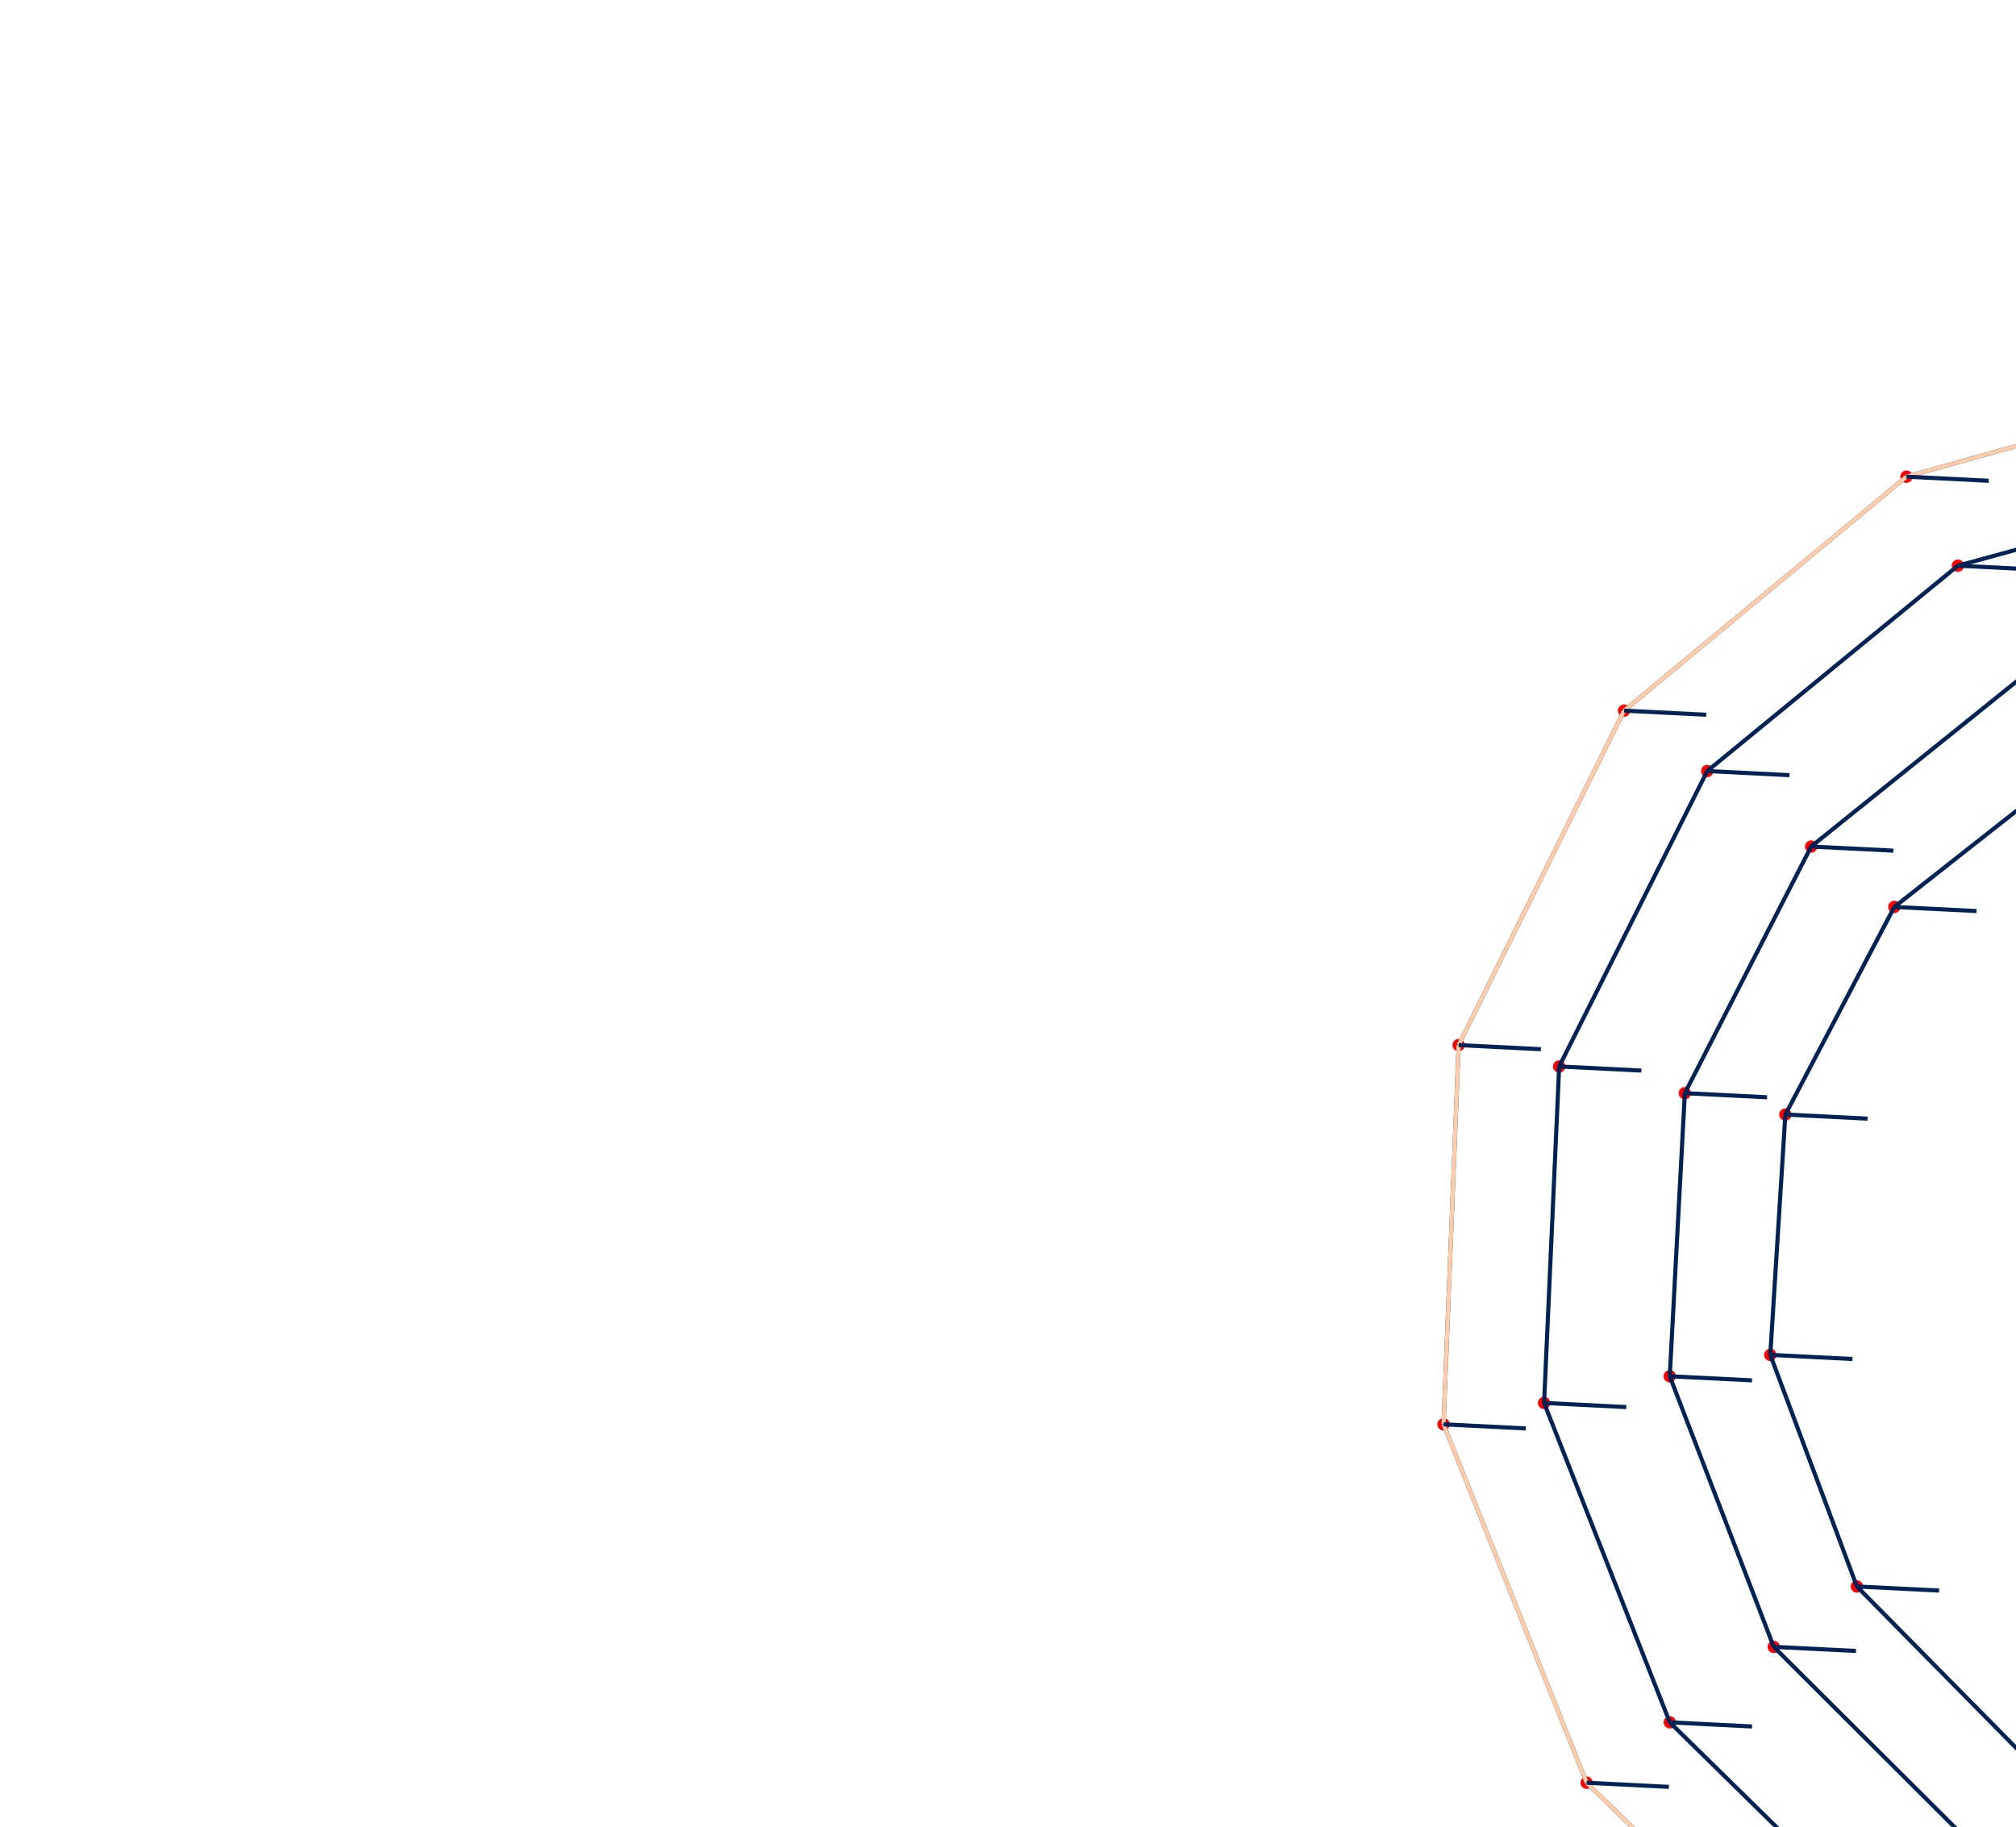
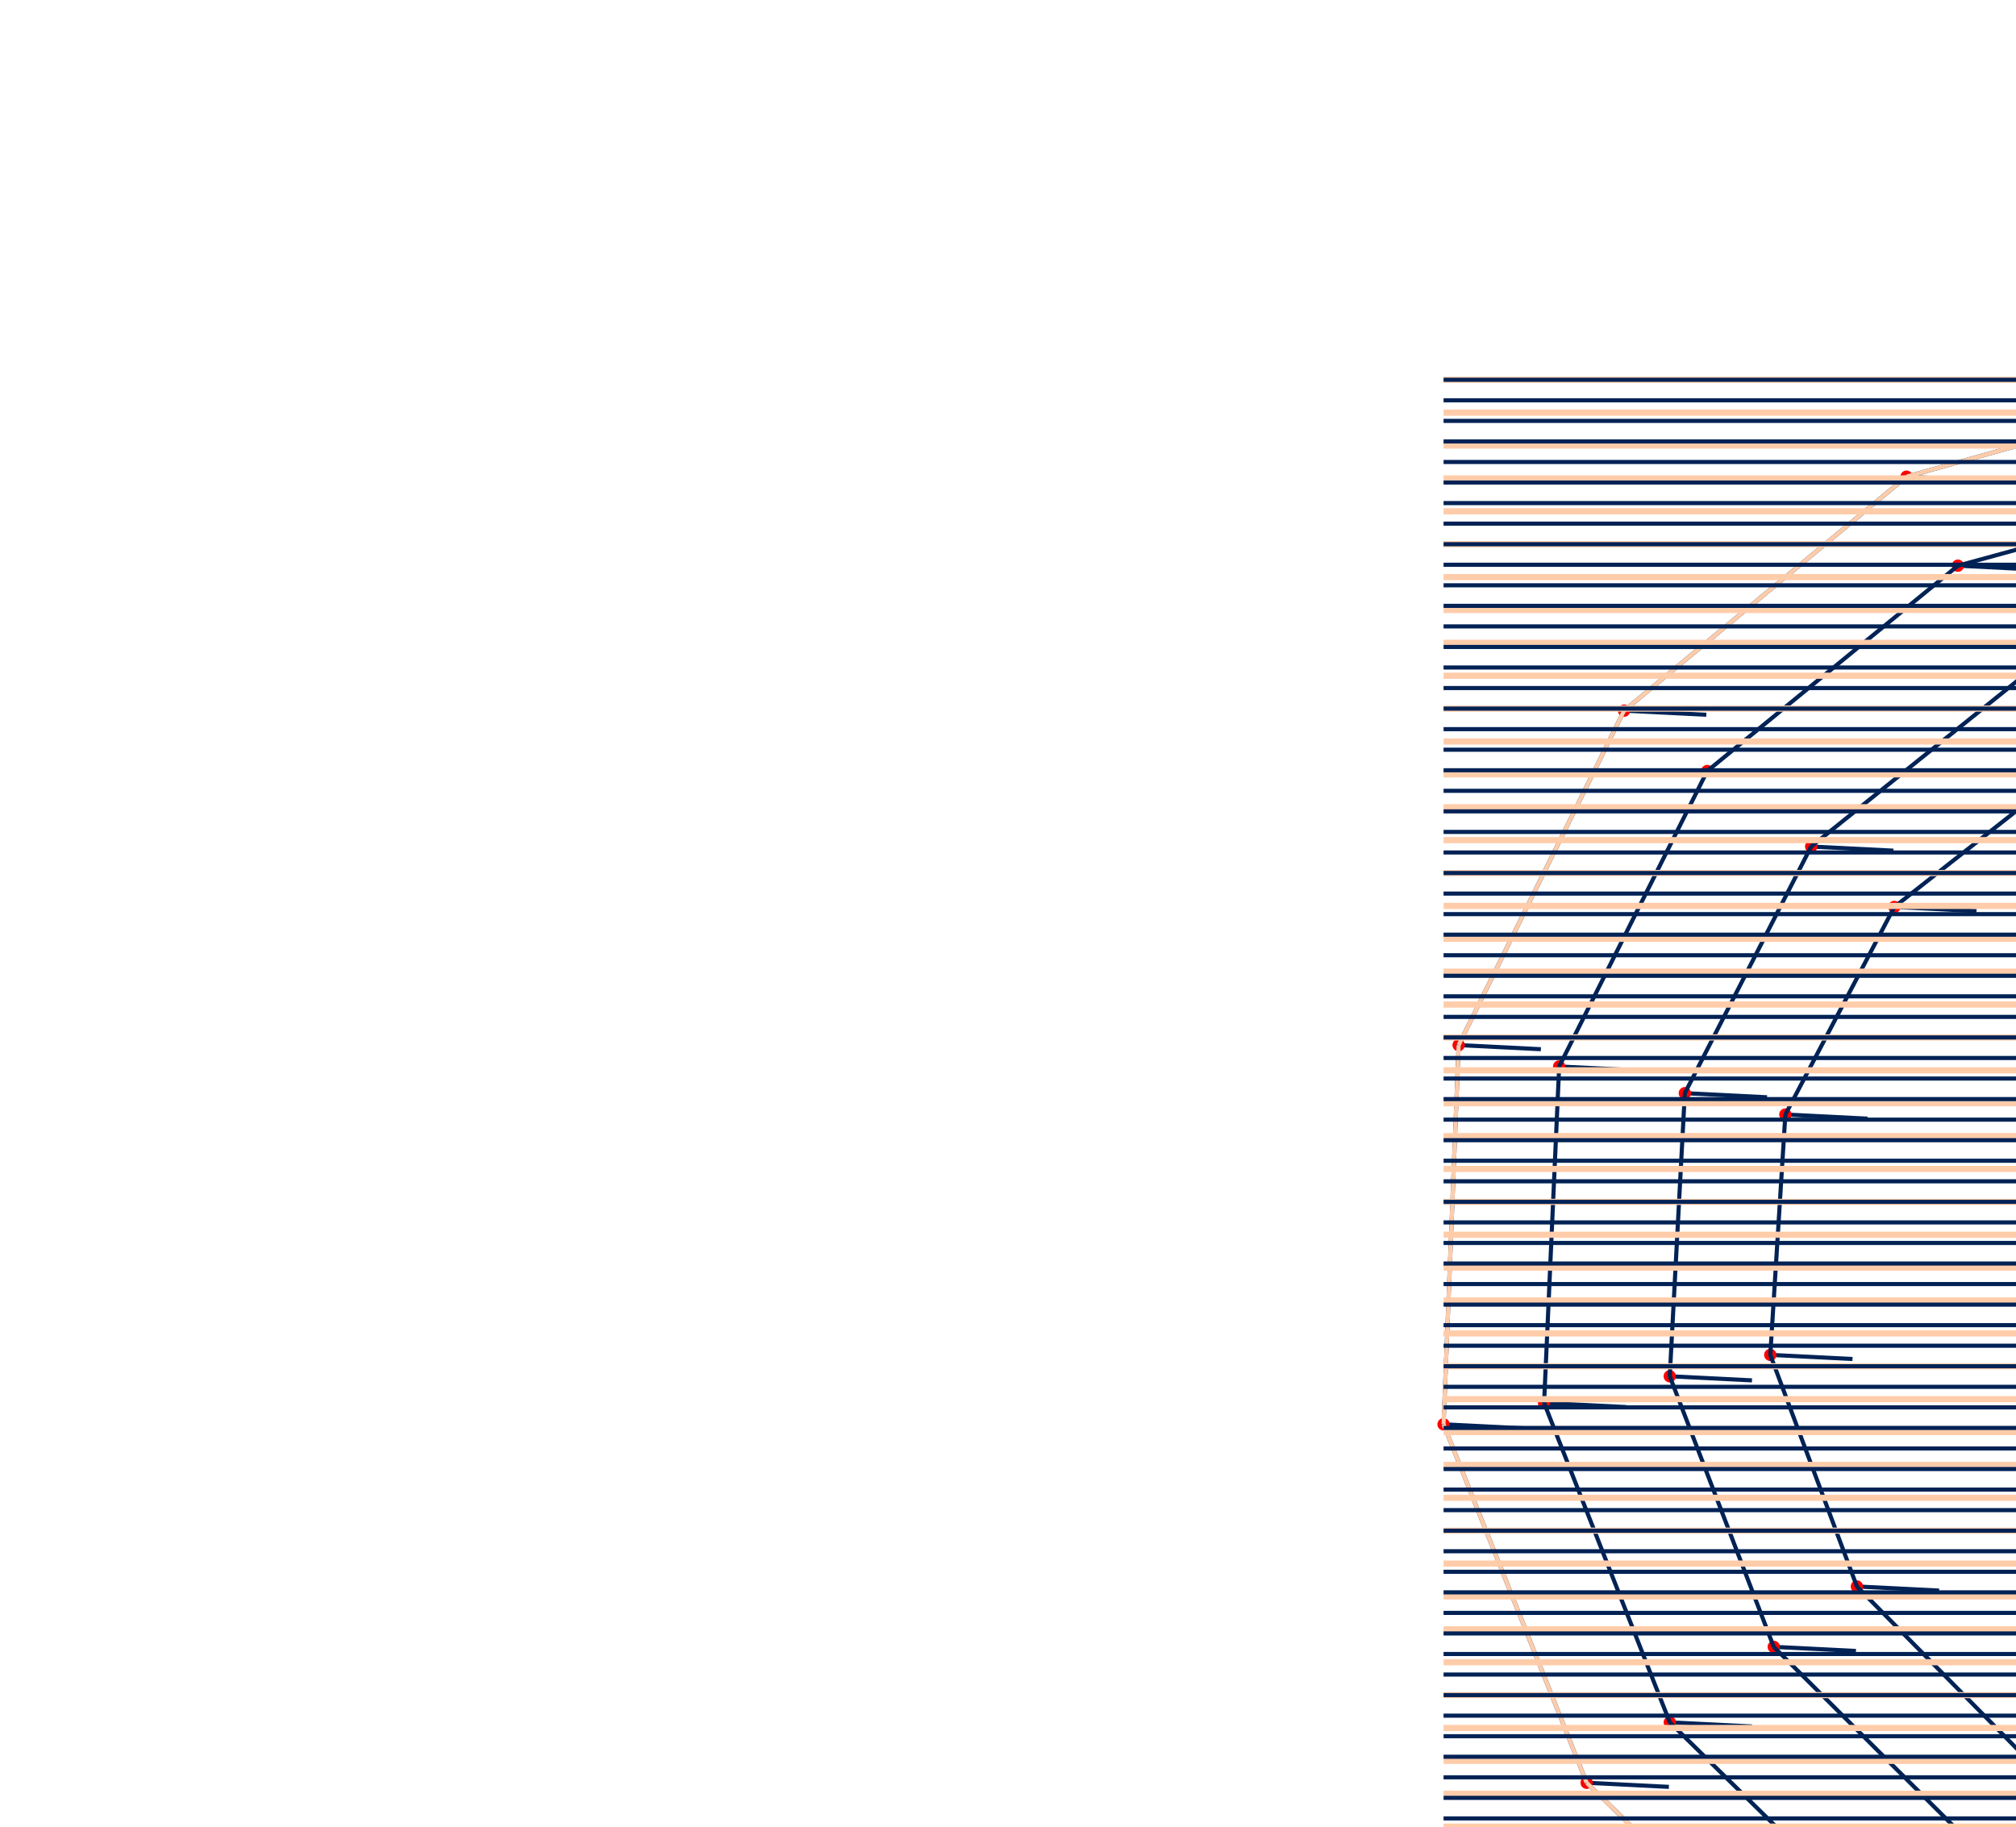
<svg xmlns="http://www.w3.org/2000/svg">
+   <line id="50" x1="820" y1="300" x2="840" y2="301" stroke="#002255" />
+   <line id="51" x1="794.961" y1="400.159" x2="814.961" y2="401.159" stroke="#002255" />
+   <line id="52" x1="732.264" y1="480.213" x2="752.264" y2="481.213" stroke="#002255" />
+   <line id="53" x1="643.778" y1="527.065" x2="663.778" y2="528.065" stroke="#002255" />
+   <line id="54" x1="545.436" y1="533.713" x2="565.436" y2="534.713" stroke="#002255" />
+   <line id="55" x1="454.375" y1="500.268" x2="474.375" y2="501.268" stroke="#002255" />
+   <line id="56" x1="385.949" y1="433.721" x2="405.949" y2="434.721" stroke="#002255" />
+   <line id="57" x1="351.139" y1="346.52" x2="371.139" y2="347.52" stroke="#002255" />
+   <line id="58" x1="354.808" y1="254.259" x2="374.808" y2="255.259" stroke="#002255" />
+   <line id="59" x1="395.05" y1="172.891" x2="415.05" y2="173.891" stroke="#002255" />
+   <line id="60" x1="463.75" y1="115.97" x2="483.75" y2="116.97" stroke="#002255" />
+   <line id="61" x1="548.18" y1="92.394" x2="568.18" y2="93.394" stroke="#002255" />
+   <line id="62" x1="633.348" y1="105.033" x2="653.348" y2="106.033" stroke="#002255" />
+   <line id="63" x1="704.663" y1="150.442" x2="724.663" y2="151.442" stroke="#002255" />
+   <line id="64" x1="750.425" y1="219.67" x2="770.425" y2="220.67" stroke="#002255" />
+   <line id="65" x1="763.75" y1="300" x2="783.75" y2="301" stroke="#002255" />
+   <line id="66" x1="743.574" y1="377.28" x2="763.574" y2="378.28" stroke="#002255" />
+   <line id="67" x1="694.626" y1="438.411" x2="714.626" y2="439.411" stroke="#002255" />
+   <line id="68" x1="626.396" y1="473.568" x2="646.396" y2="474.568" stroke="#002255" />
+   <line id="69" x1="551.316" y1="477.771" x2="571.316" y2="478.771" stroke="#002255" />
+   <line id="70" x1="482.5" y1="451.554" x2="502.5" y2="452.554" stroke="#002255" />
+   <line id="71" x1="431.456" y1="400.658" x2="451.456" y2="401.658" stroke="#002255" />
+   <line id="72" x1="406.16" y1="334.825" x2="426.16" y2="335.825" stroke="#002255" />
+   <line id="73" x1="409.828" y1="265.954" x2="429.828" y2="266.954" stroke="#002255" />
+   <line id="74" x1="440.557" y1="205.954" x2="460.557" y2="206.954" stroke="#002255" />
+   <line id="75" x1="491.875" y1="164.684" x2="511.875" y2="165.684" stroke="#002255" />
+   <line id="76" x1="554.059" y1="148.335" x2="574.059" y2="149.335" stroke="#002255" />
+   <line id="77" x1="615.966" y1="158.53" x2="635.966" y2="159.53" stroke="#002255" />
+   <line id="78" x1="667.024" y1="192.244" x2="687.024" y2="193.244" stroke="#002255" />
+   <line id="79" x1="699.038" y1="242.548" x2="719.038" y2="243.548" stroke="#002255" />
+   <line id="80" x1="676.2" y1="252.717" x2="696.2" y2="253.717" stroke="#002255" />
+   <line id="81" x1="650.296" y1="210.823" x2="670.296" y2="211.823" stroke="#002255" />
+   <line id="82" x1="608.241" y1="182.307" x2="628.241" y2="183.307" stroke="#002255" />
+   <line id="83" x1="556.673" y1="173.198" x2="576.673" y2="174.198" stroke="#002255" />
+   <line id="84" x1="504.375" y1="186.334" x2="524.375" y2="187.334" stroke="#002255" />
+   <line id="85" x1="460.783" y1="220.649" x2="480.783" y2="221.649" stroke="#002255" />
+   <line id="86" x1="434.282" y1="271.152" x2="454.282" y2="272.152" stroke="#002255" />
+   <line id="87" x1="430.614" y1="329.627" x2="450.614" y2="330.627" stroke="#002255" />
+   <line id="88" x1="451.681" y1="385.964" x2="471.681" y2="386.964" stroke="#002255" />
+   <line id="89" x1="495" y1="429.904" x2="515" y2="430.904" stroke="#002255" />
+   <line id="90" x1="553.929" y1="452.908" x2="573.929" y2="453.908" stroke="#002255" />
+   <line id="91" x1="618.67" y1="449.791" x2="638.67" y2="450.791" stroke="#002255" />
+   <line id="92" x1="677.897" y1="419.832" x2="697.897" y2="420.832" stroke="#002255" />
+   <line id="93" x1="720.735" y1="367.112" x2="740.735" y2="368.112" stroke="#002255" />
+   <line id="94" x1="738.75" y1="300" x2="758.75" y2="301" stroke="#002255" />
+   <line id="95" x1="727.587" y1="229.838" x2="747.587" y2="230.838" stroke="#002255" />
+   <line id="96" x1="687.934" y1="169.021" x2="707.934" y2="170.021" stroke="#002255" />
+   <line id="97" x1="625.623" y1="128.81" x2="645.623" y2="129.81" stroke="#002255" />
+   <line id="98" x1="550.793" y1="117.257" x2="570.793" y2="118.257" stroke="#002255" />
+   <line id="99" x1="476.25" y1="137.62" x2="496.25" y2="138.62" stroke="#002255" />
+   <line id="100" x1="415.276" y1="187.586" x2="435.276" y2="188.586" stroke="#002255" />
+   <line id="101" x1="379.261" y1="259.457" x2="399.261" y2="260.457" stroke="#002255" />
+   <line id="102" x1="375.593" y1="341.322" x2="395.593" y2="342.322" stroke="#002255" />
+   <line id="103" x1="406.174" y1="419.027" x2="426.174" y2="420.027" stroke="#002255" />
+   <line id="104" x1="466.875" y1="478.618" x2="486.875" y2="479.618" stroke="#002255" />
+   <line id="105" x1="548.049" y1="508.85" x2="568.049" y2="509.85" stroke="#002255" />
+   <line id="106" x1="636.052" y1="503.288" x2="656.052" y2="504.288" stroke="#002255" />
+   <line id="107" x1="715.536" y1="461.634" x2="735.536" y2="462.634" stroke="#002255" />
+   <line id="108" x1="772.122" y1="389.99" x2="792.122" y2="390.99" stroke="#002255" />
+   <line id="109" x1="795" y1="300" x2="815" y2="301" stroke="#002255" />
  <circle cx="820" cy="300" r="1" stroke="red" fill="black" fill-opacity="75%" />
  <circle cx="794.961" cy="400.159" r="1" stroke="red" fill="black" fill-opacity="75%" />
  <circle cx="732.264" cy="480.213" r="1" stroke="red" fill="black" fill-opacity="75%" />
  <circle cx="643.778" cy="527.065" r="1" stroke="red" fill="black" fill-opacity="75%" />
  <circle cx="545.436" cy="533.713" r="1" stroke="red" fill="black" fill-opacity="75%" />
  <circle cx="454.375" cy="500.268" r="1" stroke="red" fill="black" fill-opacity="75%" />
  <circle cx="385.949" cy="433.721" r="1" stroke="red" fill="black" fill-opacity="75%" />
  <circle cx="351.139" cy="346.52" r="1" stroke="red" fill="black" fill-opacity="75%" />
  <circle cx="354.808" cy="254.259" r="1" stroke="red" fill="black" fill-opacity="75%" />
  <circle cx="395.05" cy="172.891" r="1" stroke="red" fill="black" fill-opacity="75%" />
  <circle cx="463.75" cy="115.97" r="1" stroke="red" fill="black" fill-opacity="75%" />
  <circle cx="548.18" cy="92.394" r="1" stroke="red" fill="black" fill-opacity="75%" />
  <circle cx="633.348" cy="105.033" r="1" stroke="red" fill="black" fill-opacity="75%" />
  <circle cx="704.663" cy="150.442" r="1" stroke="red" fill="black" fill-opacity="75%" />
  <circle cx="750.425" cy="219.67" r="1" stroke="red" fill="black" fill-opacity="75%" />
  <circle cx="763.75" cy="300" r="1" stroke="red" fill="black" fill-opacity="75%" />
  <circle cx="743.574" cy="377.28" r="1" stroke="red" fill="black" fill-opacity="75%" />
  <circle cx="694.626" cy="438.411" r="1" stroke="red" fill="black" fill-opacity="75%" />
  <circle cx="626.396" cy="473.568" r="1" stroke="red" fill="black" fill-opacity="75%" />
  <circle cx="551.316" cy="477.771" r="1" stroke="red" fill="black" fill-opacity="75%" />
  <circle cx="482.5" cy="451.554" r="1" stroke="red" fill="black" fill-opacity="75%" />
  <circle cx="431.456" cy="400.658" r="1" stroke="red" fill="black" fill-opacity="75%" />
  <circle cx="406.16" cy="334.825" r="1" stroke="red" fill="black" fill-opacity="75%" />
  <circle cx="409.828" cy="265.954" r="1" stroke="red" fill="black" fill-opacity="75%" />
  <circle cx="440.557" cy="205.954" r="1" stroke="red" fill="black" fill-opacity="75%" />
  <circle cx="491.875" cy="164.684" r="1" stroke="red" fill="black" fill-opacity="75%" />
  <circle cx="554.059" cy="148.335" r="1" stroke="red" fill="black" fill-opacity="75%" />
  <circle cx="615.966" cy="158.53" r="1" stroke="red" fill="black" fill-opacity="75%" />
  <circle cx="667.024" cy="192.244" r="1" stroke="red" fill="black" fill-opacity="75%" />
  <circle cx="699.038" cy="242.548" r="1" stroke="red" fill="black" fill-opacity="75%" />
  <circle cx="676.2" cy="252.717" r="1" stroke="red" fill="black" fill-opacity="75%" />
  <circle cx="650.296" cy="210.823" r="1" stroke="red" fill="black" fill-opacity="75%" />
  <circle cx="608.241" cy="182.307" r="1" stroke="red" fill="black" fill-opacity="75%" />
  <circle cx="556.673" cy="173.198" r="1" stroke="red" fill="black" fill-opacity="75%" />
  <circle cx="504.375" cy="186.334" r="1" stroke="red" fill="black" fill-opacity="75%" />
  <circle cx="460.783" cy="220.649" r="1" stroke="red" fill="black" fill-opacity="75%" />
  <circle cx="434.282" cy="271.152" r="1" stroke="red" fill="black" fill-opacity="75%" />
  <circle cx="430.614" cy="329.627" r="1" stroke="red" fill="black" fill-opacity="75%" />
  <circle cx="451.681" cy="385.964" r="1" stroke="red" fill="black" fill-opacity="75%" />
  <circle cx="495" cy="429.904" r="1" stroke="red" fill="black" fill-opacity="75%" />
  <circle cx="553.929" cy="452.908" r="1" stroke="red" fill="black" fill-opacity="75%" />
  <circle cx="618.67" cy="449.791" r="1" stroke="red" fill="black" fill-opacity="75%" />
  <circle cx="677.897" cy="419.832" r="1" stroke="red" fill="black" fill-opacity="75%" />
  <circle cx="720.735" cy="367.112" r="1" stroke="red" fill="black" fill-opacity="75%" />
  <circle cx="738.75" cy="300" r="1" stroke="red" fill="black" fill-opacity="75%" />
  <circle cx="727.587" cy="229.838" r="1" stroke="red" fill="black" fill-opacity="75%" />
  <circle cx="687.934" cy="169.021" r="1" stroke="red" fill="black" fill-opacity="75%" />
  <circle cx="625.623" cy="128.81" r="1" stroke="red" fill="black" fill-opacity="75%" />
  <circle cx="550.793" cy="117.257" r="1" stroke="red" fill="black" fill-opacity="75%" />
  <circle cx="476.25" cy="137.62" r="1" stroke="red" fill="black" fill-opacity="75%" />
  <circle cx="415.276" cy="187.586" r="1" stroke="red" fill="black" fill-opacity="75%" />
  <circle cx="379.261" cy="259.457" r="1" stroke="red" fill="black" fill-opacity="75%" />
  <circle cx="375.593" cy="341.322" r="1" stroke="red" fill="black" fill-opacity="75%" />
  <circle cx="406.174" cy="419.027" r="1" stroke="red" fill="black" fill-opacity="75%" />
  <circle cx="466.875" cy="478.618" r="1" stroke="red" fill="black" fill-opacity="75%" />
  <circle cx="548.049" cy="508.85" r="1" stroke="red" fill="black" fill-opacity="75%" />
  <circle cx="636.052" cy="503.288" r="1" stroke="red" fill="black" fill-opacity="75%" />
  <circle cx="715.536" cy="461.634" r="1" stroke="red" fill="black" fill-opacity="75%" />
  <circle cx="772.122" cy="389.99" r="1" stroke="red" fill="black" fill-opacity="75%" />
  <circle cx="795" cy="300" r="1" stroke="red" fill="black" fill-opacity="75%" />
  <line id="119" x1="820" y1="300" x2="794.961" y2="400.159" stroke="#002255" />
  <line id="120" x1="794.961" y1="400.159" x2="732.264" y2="480.213" stroke="#002255" />
  <line id="121" x1="732.264" y1="480.213" x2="643.778" y2="527.065" stroke="#002255" />
  <line id="122" x1="643.778" y1="527.065" x2="545.436" y2="533.713" stroke="#002255" />
  <line id="123" x1="545.436" y1="533.713" x2="454.375" y2="500.268" stroke="#002255" />
  <line id="124" x1="454.375" y1="500.268" x2="385.949" y2="433.721" stroke="#002255" />
  <line id="125" x1="385.949" y1="433.721" x2="351.139" y2="346.52" stroke="#002255" />
  <line id="126" x1="351.139" y1="346.52" x2="354.808" y2="254.259" stroke="#002255" />
  <line id="127" x1="354.808" y1="254.259" x2="395.05" y2="172.891" stroke="#002255" />
  <line id="128" x1="395.05" y1="172.891" x2="463.75" y2="115.97" stroke="#002255" />
  <line id="129" x1="463.75" y1="115.97" x2="548.18" y2="92.394" stroke="#002255" />
  <line id="130" x1="548.18" y1="92.394" x2="633.348" y2="105.033" stroke="#002255" />
  <line id="131" x1="633.348" y1="105.033" x2="704.663" y2="150.442" stroke="#002255" />
  <line id="132" x1="704.663" y1="150.442" x2="750.425" y2="219.67" stroke="#002255" />
  <line id="133" x1="750.425" y1="219.67" x2="763.75" y2="300" stroke="#002255" />
  <line id="134" x1="763.75" y1="300" x2="743.574" y2="377.28" stroke="#002255" />
  <line id="135" x1="743.574" y1="377.28" x2="694.626" y2="438.411" stroke="#002255" />
  <line id="136" x1="694.626" y1="438.411" x2="626.396" y2="473.568" stroke="#002255" />
  <line id="137" x1="626.396" y1="473.568" x2="551.316" y2="477.771" stroke="#002255" />
  <line id="138" x1="551.316" y1="477.771" x2="482.5" y2="451.554" stroke="#002255" />
  <line id="139" x1="482.5" y1="451.554" x2="431.456" y2="400.658" stroke="#002255" />
  <line id="140" x1="431.456" y1="400.658" x2="406.16" y2="334.825" stroke="#002255" />
  <line id="141" x1="406.16" y1="334.825" x2="409.828" y2="265.954" stroke="#002255" />
  <line id="142" x1="409.828" y1="265.954" x2="440.557" y2="205.954" stroke="#002255" />
  <line id="143" x1="440.557" y1="205.954" x2="491.875" y2="164.684" stroke="#002255" />
  <line id="144" x1="491.875" y1="164.684" x2="554.059" y2="148.335" stroke="#002255" />
  <line id="145" x1="554.059" y1="148.335" x2="615.966" y2="158.53" stroke="#002255" />
  <line id="146" x1="615.966" y1="158.53" x2="667.024" y2="192.244" stroke="#002255" />
  <line id="147" x1="667.024" y1="192.244" x2="699.038" y2="242.548" stroke="#002255" />
  <line id="148" x1="699.038" y1="242.548" x2="676.2" y2="252.717" stroke="#002255" />
  <line id="149" x1="676.2" y1="252.717" x2="650.296" y2="210.823" stroke="#002255" />
  <line id="150" x1="650.296" y1="210.823" x2="608.241" y2="182.307" stroke="#002255" />
  <line id="151" x1="608.241" y1="182.307" x2="556.673" y2="173.198" stroke="#002255" />
  <line id="152" x1="556.673" y1="173.198" x2="504.375" y2="186.334" stroke="#002255" />
  <line id="153" x1="504.375" y1="186.334" x2="460.783" y2="220.649" stroke="#002255" />
  <line id="154" x1="460.783" y1="220.649" x2="434.282" y2="271.152" stroke="#002255" />
  <line id="155" x1="434.282" y1="271.152" x2="430.614" y2="329.627" stroke="#002255" />
  <line id="156" x1="430.614" y1="329.627" x2="451.681" y2="385.964" stroke="#002255" />
  <line id="157" x1="451.681" y1="385.964" x2="495" y2="429.904" stroke="#002255" />
  <line id="158" x1="495" y1="429.904" x2="553.929" y2="452.908" stroke="#002255" />
  <line id="159" x1="553.929" y1="452.908" x2="618.67" y2="449.791" stroke="#002255" />
  <line id="160" x1="618.67" y1="449.791" x2="677.897" y2="419.832" stroke="#002255" />
  <line id="161" x1="677.897" y1="419.832" x2="720.735" y2="367.112" stroke="#002255" />
  <line id="162" x1="720.735" y1="367.112" x2="738.75" y2="300" stroke="#002255" />
  <line id="163" x1="738.75" y1="300" x2="727.587" y2="229.838" stroke="#002255" />
  <line id="164" x1="727.587" y1="229.838" x2="687.934" y2="169.021" stroke="#002255" />
  <line id="165" x1="687.934" y1="169.021" x2="625.623" y2="128.81" stroke="#002255" />
  <line id="166" x1="625.623" y1="128.81" x2="550.793" y2="117.257" stroke="#002255" />
  <line id="167" x1="550.793" y1="117.257" x2="476.25" y2="137.62" stroke="#002255" />
  <line id="168" x1="476.25" y1="137.62" x2="415.276" y2="187.586" stroke="#002255" />
  <line id="169" x1="415.276" y1="187.586" x2="379.261" y2="259.457" stroke="#002255" />
  <line id="170" x1="379.261" y1="259.457" x2="375.593" y2="341.322" stroke="#002255" />
  <line id="171" x1="375.593" y1="341.322" x2="406.174" y2="419.027" stroke="#002255" />
  <line id="172" x1="406.174" y1="419.027" x2="466.875" y2="478.618" stroke="#002255" />
  <line id="173" x1="466.875" y1="478.618" x2="548.049" y2="508.85" stroke="#002255" />
  <line id="174" x1="548.049" y1="508.85" x2="636.052" y2="503.288" stroke="#002255" />
  <line id="175" x1="636.052" y1="503.288" x2="715.536" y2="461.634" stroke="#002255" />
  <line id="176" x1="715.536" y1="461.634" x2="772.122" y2="389.99" stroke="#002255" />
  <line id="177" x1="772.122" y1="389.99" x2="795" y2="300" stroke="#002255" />
  <line id="178" x1="795" y1="300" x2="820" y2="300" stroke="#002255" />
+   <line id="178" x1="351.139" y1="92.394" x2="795" y2="92.394" stroke="#FFCCAA" stroke-width="1.5" />
+   <line id="179" x1="351.139" y1="100.394" x2="795" y2="100.394" stroke="#FFCCAA" stroke-width="1.5" />
+   <line id="180" x1="351.139" y1="108.394" x2="795" y2="108.394" stroke="#FFCCAA" stroke-width="1.5" />
+   <line id="181" x1="351.139" y1="116.394" x2="795" y2="116.394" stroke="#FFCCAA" stroke-width="1.5" />
+   <line id="182" x1="351.139" y1="124.394" x2="795" y2="124.394" stroke="#FFCCAA" stroke-width="1.5" />
+   <line id="183" x1="351.139" y1="132.394" x2="795" y2="132.394" stroke="#FFCCAA" stroke-width="1.5" />
+   <line id="184" x1="351.139" y1="140.394" x2="795" y2="140.394" stroke="#FFCCAA" stroke-width="1.5" />
+   <line id="185" x1="351.139" y1="148.394" x2="795" y2="148.394" stroke="#FFCCAA" stroke-width="1.5" />
+   <line id="186" x1="351.139" y1="156.394" x2="795" y2="156.394" stroke="#FFCCAA" stroke-width="1.5" />
+   <line id="187" x1="351.139" y1="164.394" x2="795" y2="164.394" stroke="#FFCCAA" stroke-width="1.5" />
+   <line id="188" x1="351.139" y1="172.394" x2="795" y2="172.394" stroke="#FFCCAA" stroke-width="1.5" />
+   <line id="189" x1="351.139" y1="180.394" x2="795" y2="180.394" stroke="#FFCCAA" stroke-width="1.5" />
+   <line id="190" x1="351.139" y1="188.394" x2="795" y2="188.394" stroke="#FFCCAA" stroke-width="1.5" />
+   <line id="191" x1="351.139" y1="196.394" x2="795" y2="196.394" stroke="#FFCCAA" stroke-width="1.5" />
+   <line id="192" x1="351.139" y1="204.394" x2="795" y2="204.394" stroke="#FFCCAA" stroke-width="1.5" />
+   <line id="193" x1="351.139" y1="212.394" x2="795" y2="212.394" stroke="#FFCCAA" stroke-width="1.5" />
+   <line id="194" x1="351.139" y1="220.394" x2="795" y2="220.394" stroke="#FFCCAA" stroke-width="1.5" />
+   <line id="195" x1="351.139" y1="228.394" x2="795" y2="228.394" stroke="#FFCCAA" stroke-width="1.5" />
+   <line id="196" x1="351.139" y1="236.394" x2="795" y2="236.394" stroke="#FFCCAA" stroke-width="1.5" />
+   <line id="197" x1="351.139" y1="244.394" x2="795" y2="244.394" stroke="#FFCCAA" stroke-width="1.5" />
+   <line id="198" x1="351.139" y1="252.394" x2="795" y2="252.394" stroke="#FFCCAA" stroke-width="1.5" />
+   <line id="199" x1="351.139" y1="260.394" x2="795" y2="260.394" stroke="#FFCCAA" stroke-width="1.5" />
+   <line id="200" x1="351.139" y1="268.394" x2="795" y2="268.394" stroke="#FFCCAA" stroke-width="1.5" />
+   <line id="201" x1="351.139" y1="276.394" x2="795" y2="276.394" stroke="#FFCCAA" stroke-width="1.5" />
+   <line id="202" x1="351.139" y1="284.394" x2="795" y2="284.394" stroke="#FFCCAA" stroke-width="1.5" />
+   <line id="203" x1="351.139" y1="292.394" x2="795" y2="292.394" stroke="#FFCCAA" stroke-width="1.5" />
+   <line id="204" x1="351.139" y1="300.394" x2="795" y2="300.394" stroke="#FFCCAA" stroke-width="1.5" />
+   <line id="205" x1="351.139" y1="308.394" x2="795" y2="308.394" stroke="#FFCCAA" stroke-width="1.5" />
+   <line id="206" x1="351.139" y1="316.394" x2="795" y2="316.394" stroke="#FFCCAA" stroke-width="1.5" />
+   <line id="207" x1="351.139" y1="324.394" x2="795" y2="324.394" stroke="#FFCCAA" stroke-width="1.5" />
+   <line id="208" x1="351.139" y1="332.394" x2="795" y2="332.394" stroke="#FFCCAA" stroke-width="1.5" />
+   <line id="209" x1="351.139" y1="340.394" x2="795" y2="340.394" stroke="#FFCCAA" stroke-width="1.5" />
+   <line id="210" x1="351.139" y1="348.394" x2="795" y2="348.394" stroke="#FFCCAA" stroke-width="1.5" />
+   <line id="211" x1="351.139" y1="356.394" x2="795" y2="356.394" stroke="#FFCCAA" stroke-width="1.5" />
+   <line id="212" x1="351.139" y1="364.394" x2="795" y2="364.394" stroke="#FFCCAA" stroke-width="1.5" />
+   <line id="213" x1="351.139" y1="372.394" x2="795" y2="372.394" stroke="#FFCCAA" stroke-width="1.5" />
+   <line id="214" x1="351.139" y1="380.394" x2="795" y2="380.394" stroke="#FFCCAA" stroke-width="1.5" />
+   <line id="215" x1="351.139" y1="388.394" x2="795" y2="388.394" stroke="#FFCCAA" stroke-width="1.5" />
+   <line id="216" x1="351.139" y1="396.394" x2="795" y2="396.394" stroke="#FFCCAA" stroke-width="1.5" />
+   <line id="217" x1="351.139" y1="404.394" x2="795" y2="404.394" stroke="#FFCCAA" stroke-width="1.5" />
+   <line id="218" x1="351.139" y1="412.394" x2="795" y2="412.394" stroke="#FFCCAA" stroke-width="1.5" />
+   <line id="219" x1="351.139" y1="420.394" x2="795" y2="420.394" stroke="#FFCCAA" stroke-width="1.5" />
+   <line id="220" x1="351.139" y1="428.394" x2="795" y2="428.394" stroke="#FFCCAA" stroke-width="1.5" />
+   <line id="221" x1="351.139" y1="436.394" x2="795" y2="436.394" stroke="#FFCCAA" stroke-width="1.5" />
+   <line id="222" x1="351.139" y1="444.394" x2="795" y2="444.394" stroke="#FFCCAA" stroke-width="1.5" />
+   <line id="223" x1="351.139" y1="452.394" x2="795" y2="452.394" stroke="#FFCCAA" stroke-width="1.5" />
+   <line id="224" x1="351.139" y1="460.394" x2="795" y2="460.394" stroke="#FFCCAA" stroke-width="1.5" />
+   <line id="225" x1="351.139" y1="468.394" x2="795" y2="468.394" stroke="#FFCCAA" stroke-width="1.5" />
+   <line id="226" x1="351.139" y1="476.394" x2="795" y2="476.394" stroke="#FFCCAA" stroke-width="1.5" />
+   <line id="227" x1="351.139" y1="484.394" x2="795" y2="484.394" stroke="#FFCCAA" stroke-width="1.5" />
+   <line id="228" x1="351.139" y1="492.394" x2="795" y2="492.394" stroke="#FFCCAA" stroke-width="1.5" />
+   <line id="229" x1="351.139" y1="500.394" x2="795" y2="500.394" stroke="#FFCCAA" stroke-width="1.5" />
+   <line id="230" x1="351.139" y1="508.394" x2="795" y2="508.394" stroke="#FFCCAA" stroke-width="1.5" />
+   <line id="231" x1="351.139" y1="516.394" x2="795" y2="516.394" stroke="#FFCCAA" stroke-width="1.5" />
+   <line id="232" x1="351.139" y1="524.394" x2="795" y2="524.394" stroke="#FFCCAA" stroke-width="1.5" />
+   <line id="233" x1="351.139" y1="532.394" x2="795" y2="532.394" stroke="#FFCCAA" stroke-width="1.5" />
  <line id="119" x1="820" y1="300" x2="794.961" y2="400.159" stroke="#FFCCAA" />
  <line id="120" x1="794.961" y1="400.159" x2="732.264" y2="480.213" stroke="#FFCCAA" />
  <line id="121" x1="732.264" y1="480.213" x2="643.778" y2="527.065" stroke="#FFCCAA" />
  <line id="122" x1="643.778" y1="527.065" x2="545.436" y2="533.713" stroke="#FFCCAA" />
  <line id="123" x1="545.436" y1="533.713" x2="454.375" y2="500.268" stroke="#FFCCAA" />
  <line id="124" x1="454.375" y1="500.268" x2="385.949" y2="433.721" stroke="#FFCCAA" />
  <line id="125" x1="385.949" y1="433.721" x2="351.139" y2="346.52" stroke="#FFCCAA" />
  <line id="126" x1="351.139" y1="346.52" x2="354.808" y2="254.259" stroke="#FFCCAA" />
  <line id="127" x1="354.808" y1="254.259" x2="395.05" y2="172.891" stroke="#FFCCAA" />
  <line id="128" x1="395.05" y1="172.891" x2="463.75" y2="115.97" stroke="#FFCCAA" />
  <line id="129" x1="463.75" y1="115.97" x2="548.18" y2="92.394" stroke="#FFCCAA" />
  <line id="130" x1="548.18" y1="92.394" x2="633.348" y2="105.033" stroke="#FFCCAA" />
  <line id="131" x1="633.348" y1="105.033" x2="704.663" y2="150.442" stroke="#FFCCAA" />
  <line id="132" x1="704.663" y1="150.442" x2="750.425" y2="219.67" stroke="#FFCCAA" />
  <line id="133" x1="750.425" y1="219.67" x2="763.75" y2="300" stroke="#FFCCAA" />
  <line id="134" x1="763.75" y1="300" x2="743.574" y2="377.28" stroke="#FFCCAA" />
  <line id="135" x1="743.574" y1="377.28" x2="694.626" y2="438.411" stroke="#FFCCAA" />
  <line id="136" x1="694.626" y1="438.411" x2="820" y2="300" stroke="#FFCCAA" />
-   <line id="50" x1="820" y1="300" x2="840" y2="301" stroke="#002255" />
-   <line id="51" x1="794.961" y1="400.159" x2="814.961" y2="401.159" stroke="#002255" />
-   <line id="52" x1="732.264" y1="480.213" x2="752.264" y2="481.213" stroke="#002255" />
-   <line id="53" x1="643.778" y1="527.065" x2="663.778" y2="528.065" stroke="#002255" />
-   <line id="54" x1="545.436" y1="533.713" x2="565.436" y2="534.713" stroke="#002255" />
-   <line id="55" x1="454.375" y1="500.268" x2="474.375" y2="501.268" stroke="#002255" />
-   <line id="56" x1="385.949" y1="433.721" x2="405.949" y2="434.721" stroke="#002255" />
-   <line id="57" x1="351.139" y1="346.52" x2="371.139" y2="347.52" stroke="#002255" />
-   <line id="58" x1="354.808" y1="254.259" x2="374.808" y2="255.259" stroke="#002255" />
-   <line id="59" x1="395.05" y1="172.891" x2="415.05" y2="173.891" stroke="#002255" />
-   <line id="60" x1="463.75" y1="115.97" x2="483.75" y2="116.97" stroke="#002255" />
-   <line id="61" x1="548.18" y1="92.394" x2="568.18" y2="93.394" stroke="#002255" />
-   <line id="62" x1="633.348" y1="105.033" x2="653.348" y2="106.033" stroke="#002255" />
-   <line id="63" x1="704.663" y1="150.442" x2="724.663" y2="151.442" stroke="#002255" />
-   <line id="64" x1="750.425" y1="219.67" x2="770.425" y2="220.67" stroke="#002255" />
-   <line id="65" x1="763.75" y1="300" x2="783.75" y2="301" stroke="#002255" />
-   <line id="66" x1="743.574" y1="377.28" x2="763.574" y2="378.28" stroke="#002255" />
-   <line id="67" x1="694.626" y1="438.411" x2="714.626" y2="439.411" stroke="#002255" />
-   <line id="68" x1="626.396" y1="473.568" x2="646.396" y2="474.568" stroke="#002255" />
-   <line id="69" x1="551.316" y1="477.771" x2="571.316" y2="478.771" stroke="#002255" />
-   <line id="70" x1="482.5" y1="451.554" x2="502.5" y2="452.554" stroke="#002255" />
-   <line id="71" x1="431.456" y1="400.658" x2="451.456" y2="401.658" stroke="#002255" />
-   <line id="72" x1="406.16" y1="334.825" x2="426.16" y2="335.825" stroke="#002255" />
-   <line id="73" x1="409.828" y1="265.954" x2="429.828" y2="266.954" stroke="#002255" />
-   <line id="74" x1="440.557" y1="205.954" x2="460.557" y2="206.954" stroke="#002255" />
-   <line id="75" x1="491.875" y1="164.684" x2="511.875" y2="165.684" stroke="#002255" />
-   <line id="76" x1="554.059" y1="148.335" x2="574.059" y2="149.335" stroke="#002255" />
-   <line id="77" x1="615.966" y1="158.53" x2="635.966" y2="159.53" stroke="#002255" />
-   <line id="78" x1="667.024" y1="192.244" x2="687.024" y2="193.244" stroke="#002255" />
-   <line id="79" x1="699.038" y1="242.548" x2="719.038" y2="243.548" stroke="#002255" />
-   <line id="80" x1="676.2" y1="252.717" x2="696.2" y2="253.717" stroke="#002255" />
-   <line id="81" x1="650.296" y1="210.823" x2="670.296" y2="211.823" stroke="#002255" />
-   <line id="82" x1="608.241" y1="182.307" x2="628.241" y2="183.307" stroke="#002255" />
-   <line id="83" x1="556.673" y1="173.198" x2="576.673" y2="174.198" stroke="#002255" />
-   <line id="84" x1="504.375" y1="186.334" x2="524.375" y2="187.334" stroke="#002255" />
-   <line id="85" x1="460.783" y1="220.649" x2="480.783" y2="221.649" stroke="#002255" />
-   <line id="86" x1="434.282" y1="271.152" x2="454.282" y2="272.152" stroke="#002255" />
-   <line id="87" x1="430.614" y1="329.627" x2="450.614" y2="330.627" stroke="#002255" />
-   <line id="88" x1="451.681" y1="385.964" x2="471.681" y2="386.964" stroke="#002255" />
-   <line id="89" x1="495" y1="429.904" x2="515" y2="430.904" stroke="#002255" />
-   <line id="90" x1="553.929" y1="452.908" x2="573.929" y2="453.908" stroke="#002255" />
-   <line id="91" x1="618.67" y1="449.791" x2="638.67" y2="450.791" stroke="#002255" />
-   <line id="92" x1="677.897" y1="419.832" x2="697.897" y2="420.832" stroke="#002255" />
-   <line id="93" x1="720.735" y1="367.112" x2="740.735" y2="368.112" stroke="#002255" />
-   <line id="94" x1="738.75" y1="300" x2="758.75" y2="301" stroke="#002255" />
-   <line id="95" x1="727.587" y1="229.838" x2="747.587" y2="230.838" stroke="#002255" />
-   <line id="96" x1="687.934" y1="169.021" x2="707.934" y2="170.021" stroke="#002255" />
-   <line id="97" x1="625.623" y1="128.81" x2="645.623" y2="129.81" stroke="#002255" />
-   <line id="98" x1="550.793" y1="117.257" x2="570.793" y2="118.257" stroke="#002255" />
-   <line id="99" x1="476.25" y1="137.62" x2="496.25" y2="138.62" stroke="#002255" />
-   <line id="100" x1="415.276" y1="187.586" x2="435.276" y2="188.586" stroke="#002255" />
-   <line id="101" x1="379.261" y1="259.457" x2="399.261" y2="260.457" stroke="#002255" />
-   <line id="102" x1="375.593" y1="341.322" x2="395.593" y2="342.322" stroke="#002255" />
-   <line id="103" x1="406.174" y1="419.027" x2="426.174" y2="420.027" stroke="#002255" />
-   <line id="104" x1="466.875" y1="478.618" x2="486.875" y2="479.618" stroke="#002255" />
-   <line id="105" x1="548.049" y1="508.85" x2="568.049" y2="509.85" stroke="#002255" />
-   <line id="106" x1="636.052" y1="503.288" x2="656.052" y2="504.288" stroke="#002255" />
-   <line id="107" x1="715.536" y1="461.634" x2="735.536" y2="462.634" stroke="#002255" />
-   <line id="108" x1="772.122" y1="389.99" x2="792.122" y2="390.99" stroke="#002255" />
-   <line id="109" x1="795" y1="300" x2="815" y2="301" stroke="#002255" />
+   <line id="136" x1="351.139" y1="92.394" x2="794.961" y2="92.394" stroke="#002255" stroke-width="1" />
+   <line id="137" x1="351.139" y1="97.394" x2="794.961" y2="97.394" stroke="#002255" stroke-width="1" />
+   <line id="138" x1="351.139" y1="102.394" x2="794.961" y2="102.394" stroke="#002255" stroke-width="1" />
+   <line id="139" x1="351.139" y1="107.394" x2="794.961" y2="107.394" stroke="#002255" stroke-width="1" />
+   <line id="140" x1="351.139" y1="112.394" x2="794.961" y2="112.394" stroke="#002255" stroke-width="1" />
+   <line id="141" x1="351.139" y1="117.394" x2="794.961" y2="117.394" stroke="#002255" stroke-width="1" />
+   <line id="142" x1="351.139" y1="122.394" x2="794.961" y2="122.394" stroke="#002255" stroke-width="1" />
+   <line id="143" x1="351.139" y1="127.394" x2="794.961" y2="127.394" stroke="#002255" stroke-width="1" />
+   <line id="144" x1="351.139" y1="132.394" x2="794.961" y2="132.394" stroke="#002255" stroke-width="1" />
+   <line id="145" x1="351.139" y1="137.394" x2="794.961" y2="137.394" stroke="#002255" stroke-width="1" />
+   <line id="146" x1="351.139" y1="142.394" x2="794.961" y2="142.394" stroke="#002255" stroke-width="1" />
+   <line id="147" x1="351.139" y1="147.394" x2="794.961" y2="147.394" stroke="#002255" stroke-width="1" />
+   <line id="148" x1="351.139" y1="152.394" x2="794.961" y2="152.394" stroke="#002255" stroke-width="1" />
+   <line id="149" x1="351.139" y1="157.394" x2="794.961" y2="157.394" stroke="#002255" stroke-width="1" />
+   <line id="150" x1="351.139" y1="162.394" x2="794.961" y2="162.394" stroke="#002255" stroke-width="1" />
+   <line id="151" x1="351.139" y1="167.394" x2="794.961" y2="167.394" stroke="#002255" stroke-width="1" />
+   <line id="152" x1="351.139" y1="172.394" x2="794.961" y2="172.394" stroke="#002255" stroke-width="1" />
+   <line id="153" x1="351.139" y1="177.394" x2="794.961" y2="177.394" stroke="#002255" stroke-width="1" />
+   <line id="154" x1="351.139" y1="182.394" x2="794.961" y2="182.394" stroke="#002255" stroke-width="1" />
+   <line id="155" x1="351.139" y1="187.394" x2="794.961" y2="187.394" stroke="#002255" stroke-width="1" />
+   <line id="156" x1="351.139" y1="192.394" x2="794.961" y2="192.394" stroke="#002255" stroke-width="1" />
+   <line id="157" x1="351.139" y1="197.394" x2="794.961" y2="197.394" stroke="#002255" stroke-width="1" />
+   <line id="158" x1="351.139" y1="202.394" x2="794.961" y2="202.394" stroke="#002255" stroke-width="1" />
+   <line id="159" x1="351.139" y1="207.394" x2="794.961" y2="207.394" stroke="#002255" stroke-width="1" />
+   <line id="160" x1="351.139" y1="212.394" x2="794.961" y2="212.394" stroke="#002255" stroke-width="1" />
+   <line id="161" x1="351.139" y1="217.394" x2="794.961" y2="217.394" stroke="#002255" stroke-width="1" />
+   <line id="162" x1="351.139" y1="222.394" x2="794.961" y2="222.394" stroke="#002255" stroke-width="1" />
+   <line id="163" x1="351.139" y1="227.394" x2="794.961" y2="227.394" stroke="#002255" stroke-width="1" />
+   <line id="164" x1="351.139" y1="232.394" x2="794.961" y2="232.394" stroke="#002255" stroke-width="1" />
+   <line id="165" x1="351.139" y1="237.394" x2="794.961" y2="237.394" stroke="#002255" stroke-width="1" />
+   <line id="166" x1="351.139" y1="242.394" x2="794.961" y2="242.394" stroke="#002255" stroke-width="1" />
+   <line id="167" x1="351.139" y1="247.394" x2="794.961" y2="247.394" stroke="#002255" stroke-width="1" />
+   <line id="168" x1="351.139" y1="252.394" x2="794.961" y2="252.394" stroke="#002255" stroke-width="1" />
+   <line id="169" x1="351.139" y1="257.394" x2="794.961" y2="257.394" stroke="#002255" stroke-width="1" />
+   <line id="170" x1="351.139" y1="262.394" x2="794.961" y2="262.394" stroke="#002255" stroke-width="1" />
+   <line id="171" x1="351.139" y1="267.394" x2="794.961" y2="267.394" stroke="#002255" stroke-width="1" />
+   <line id="172" x1="351.139" y1="272.394" x2="794.961" y2="272.394" stroke="#002255" stroke-width="1" />
+   <line id="173" x1="351.139" y1="277.394" x2="794.961" y2="277.394" stroke="#002255" stroke-width="1" />
+   <line id="174" x1="351.139" y1="282.394" x2="794.961" y2="282.394" stroke="#002255" stroke-width="1" />
+   <line id="175" x1="351.139" y1="287.394" x2="794.961" y2="287.394" stroke="#002255" stroke-width="1" />
+   <line id="176" x1="351.139" y1="292.394" x2="794.961" y2="292.394" stroke="#002255" stroke-width="1" />
+   <line id="177" x1="351.139" y1="297.394" x2="794.961" y2="297.394" stroke="#002255" stroke-width="1" />
+   <line id="178" x1="351.139" y1="302.394" x2="794.961" y2="302.394" stroke="#002255" stroke-width="1" />
+   <line id="179" x1="351.139" y1="307.394" x2="794.961" y2="307.394" stroke="#002255" stroke-width="1" />
+   <line id="180" x1="351.139" y1="312.394" x2="794.961" y2="312.394" stroke="#002255" stroke-width="1" />
+   <line id="181" x1="351.139" y1="317.394" x2="794.961" y2="317.394" stroke="#002255" stroke-width="1" />
+   <line id="182" x1="351.139" y1="322.394" x2="794.961" y2="322.394" stroke="#002255" stroke-width="1" />
+   <line id="183" x1="351.139" y1="327.394" x2="794.961" y2="327.394" stroke="#002255" stroke-width="1" />
+   <line id="184" x1="351.139" y1="332.394" x2="794.961" y2="332.394" stroke="#002255" stroke-width="1" />
+   <line id="185" x1="351.139" y1="337.394" x2="794.961" y2="337.394" stroke="#002255" stroke-width="1" />
+   <line id="186" x1="351.139" y1="342.394" x2="794.961" y2="342.394" stroke="#002255" stroke-width="1" />
+   <line id="187" x1="351.139" y1="347.394" x2="794.961" y2="347.394" stroke="#002255" stroke-width="1" />
+   <line id="188" x1="351.139" y1="352.394" x2="794.961" y2="352.394" stroke="#002255" stroke-width="1" />
+   <line id="189" x1="351.139" y1="357.394" x2="794.961" y2="357.394" stroke="#002255" stroke-width="1" />
+   <line id="190" x1="351.139" y1="362.394" x2="794.961" y2="362.394" stroke="#002255" stroke-width="1" />
+   <line id="191" x1="351.139" y1="367.394" x2="794.961" y2="367.394" stroke="#002255" stroke-width="1" />
+   <line id="192" x1="351.139" y1="372.394" x2="794.961" y2="372.394" stroke="#002255" stroke-width="1" />
+   <line id="193" x1="351.139" y1="377.394" x2="794.961" y2="377.394" stroke="#002255" stroke-width="1" />
+   <line id="194" x1="351.139" y1="382.394" x2="794.961" y2="382.394" stroke="#002255" stroke-width="1" />
+   <line id="195" x1="351.139" y1="387.394" x2="794.961" y2="387.394" stroke="#002255" stroke-width="1" />
+   <line id="196" x1="351.139" y1="392.394" x2="794.961" y2="392.394" stroke="#002255" stroke-width="1" />
+   <line id="197" x1="351.139" y1="397.394" x2="794.961" y2="397.394" stroke="#002255" stroke-width="1" />
+   <line id="198" x1="351.139" y1="402.394" x2="794.961" y2="402.394" stroke="#002255" stroke-width="1" />
+   <line id="199" x1="351.139" y1="407.394" x2="794.961" y2="407.394" stroke="#002255" stroke-width="1" />
+   <line id="200" x1="351.139" y1="412.394" x2="794.961" y2="412.394" stroke="#002255" stroke-width="1" />
+   <line id="201" x1="351.139" y1="417.394" x2="794.961" y2="417.394" stroke="#002255" stroke-width="1" />
+   <line id="202" x1="351.139" y1="422.394" x2="794.961" y2="422.394" stroke="#002255" stroke-width="1" />
+   <line id="203" x1="351.139" y1="427.394" x2="794.961" y2="427.394" stroke="#002255" stroke-width="1" />
+   <line id="204" x1="351.139" y1="432.394" x2="794.961" y2="432.394" stroke="#002255" stroke-width="1" />
+   <line id="205" x1="351.139" y1="437.394" x2="794.961" y2="437.394" stroke="#002255" stroke-width="1" />
+   <line id="206" x1="351.139" y1="442.394" x2="794.961" y2="442.394" stroke="#002255" stroke-width="1" />
+   <line id="207" x1="351.139" y1="447.394" x2="794.961" y2="447.394" stroke="#002255" stroke-width="1" />
+   <line id="208" x1="351.139" y1="452.394" x2="794.961" y2="452.394" stroke="#002255" stroke-width="1" />
+   <line id="209" x1="351.139" y1="457.394" x2="794.961" y2="457.394" stroke="#002255" stroke-width="1" />
+   <line id="210" x1="351.139" y1="462.394" x2="794.961" y2="462.394" stroke="#002255" stroke-width="1" />
+   <line id="211" x1="351.139" y1="467.394" x2="794.961" y2="467.394" stroke="#002255" stroke-width="1" />
+   <line id="212" x1="351.139" y1="472.394" x2="794.961" y2="472.394" stroke="#002255" stroke-width="1" />
+   <line id="213" x1="351.139" y1="477.394" x2="794.961" y2="477.394" stroke="#002255" stroke-width="1" />
+   <line id="214" x1="351.139" y1="482.394" x2="794.961" y2="482.394" stroke="#002255" stroke-width="1" />
+   <line id="215" x1="351.139" y1="487.394" x2="794.961" y2="487.394" stroke="#002255" stroke-width="1" />
+   <line id="216" x1="351.139" y1="492.394" x2="794.961" y2="492.394" stroke="#002255" stroke-width="1" />
+   <line id="217" x1="351.139" y1="497.394" x2="794.961" y2="497.394" stroke="#002255" stroke-width="1" />
+   <line id="218" x1="351.139" y1="502.394" x2="794.961" y2="502.394" stroke="#002255" stroke-width="1" />
+   <line id="219" x1="351.139" y1="507.394" x2="794.961" y2="507.394" stroke="#002255" stroke-width="1" />
+   <line id="220" x1="351.139" y1="512.394" x2="794.961" y2="512.394" stroke="#002255" stroke-width="1" />
+   <line id="221" x1="351.139" y1="517.394" x2="794.961" y2="517.394" stroke="#002255" stroke-width="1" />
+   <line id="222" x1="351.139" y1="522.394" x2="794.961" y2="522.394" stroke="#002255" stroke-width="1" />
+   <line id="223" x1="351.139" y1="527.394" x2="794.961" y2="527.394" stroke="#002255" stroke-width="1" />
+   <line id="224" x1="351.139" y1="532.394" x2="794.961" y2="532.394" stroke="#002255" stroke-width="1" />
</svg>
